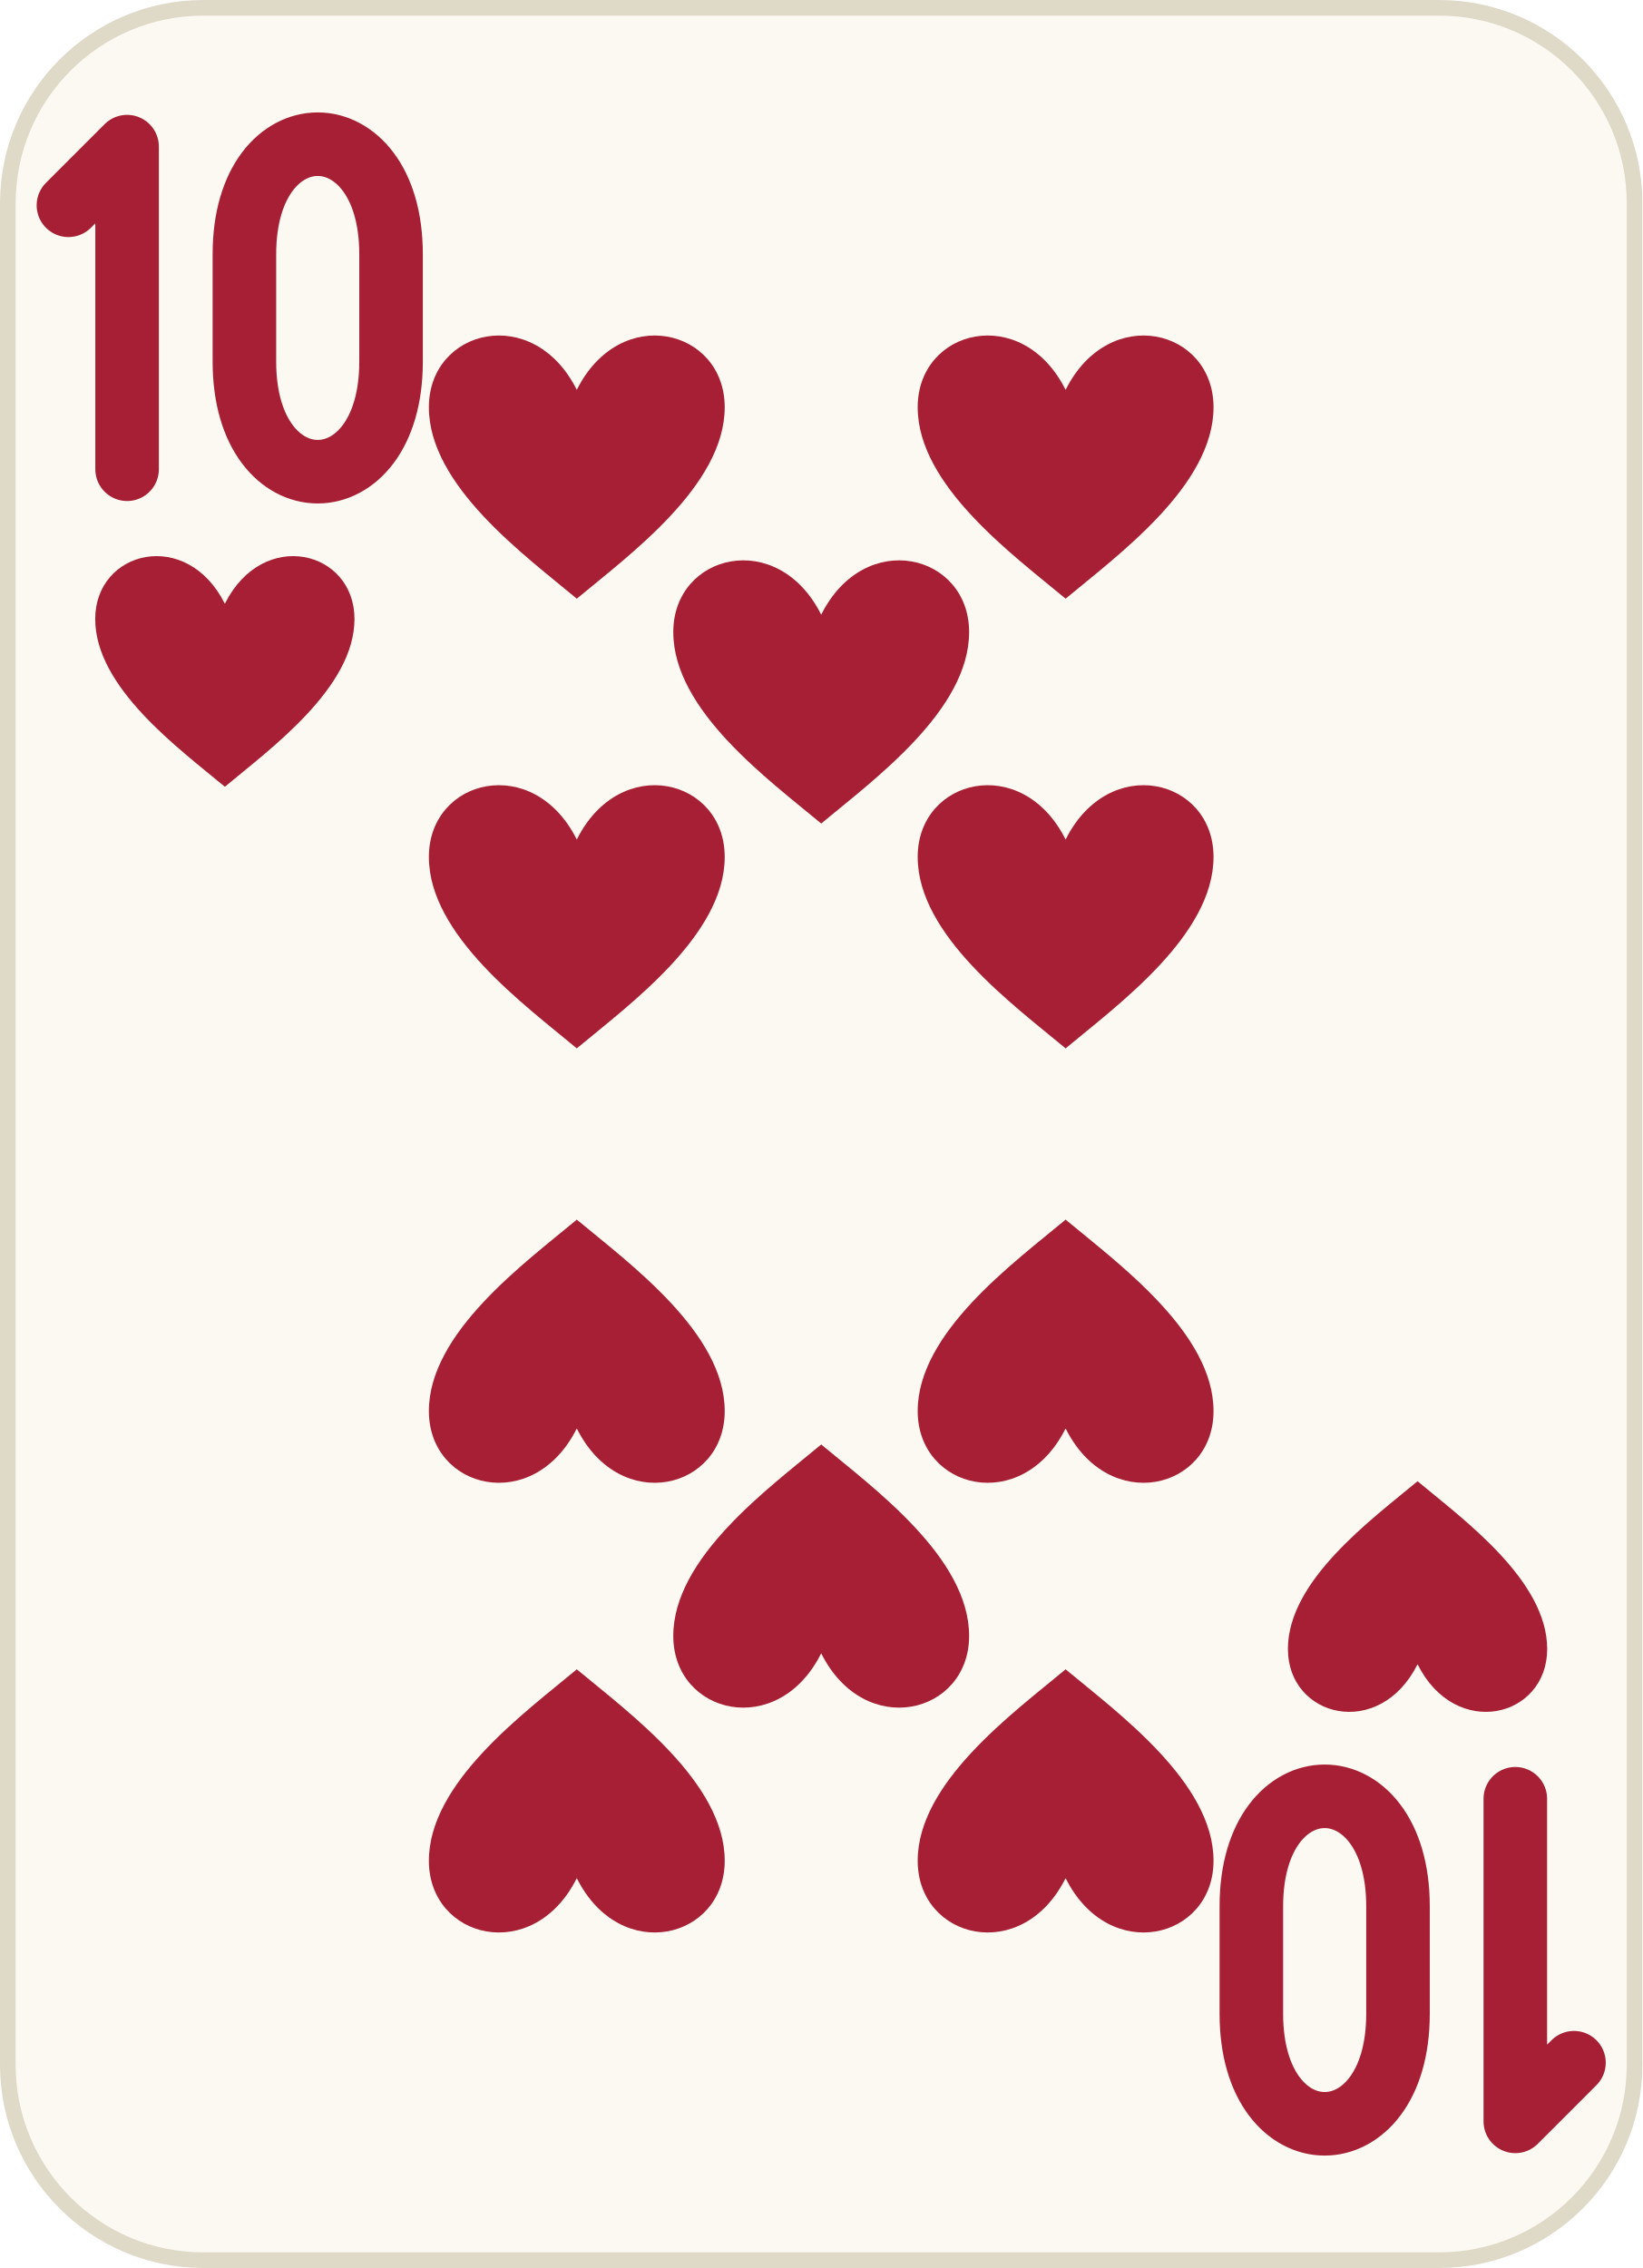
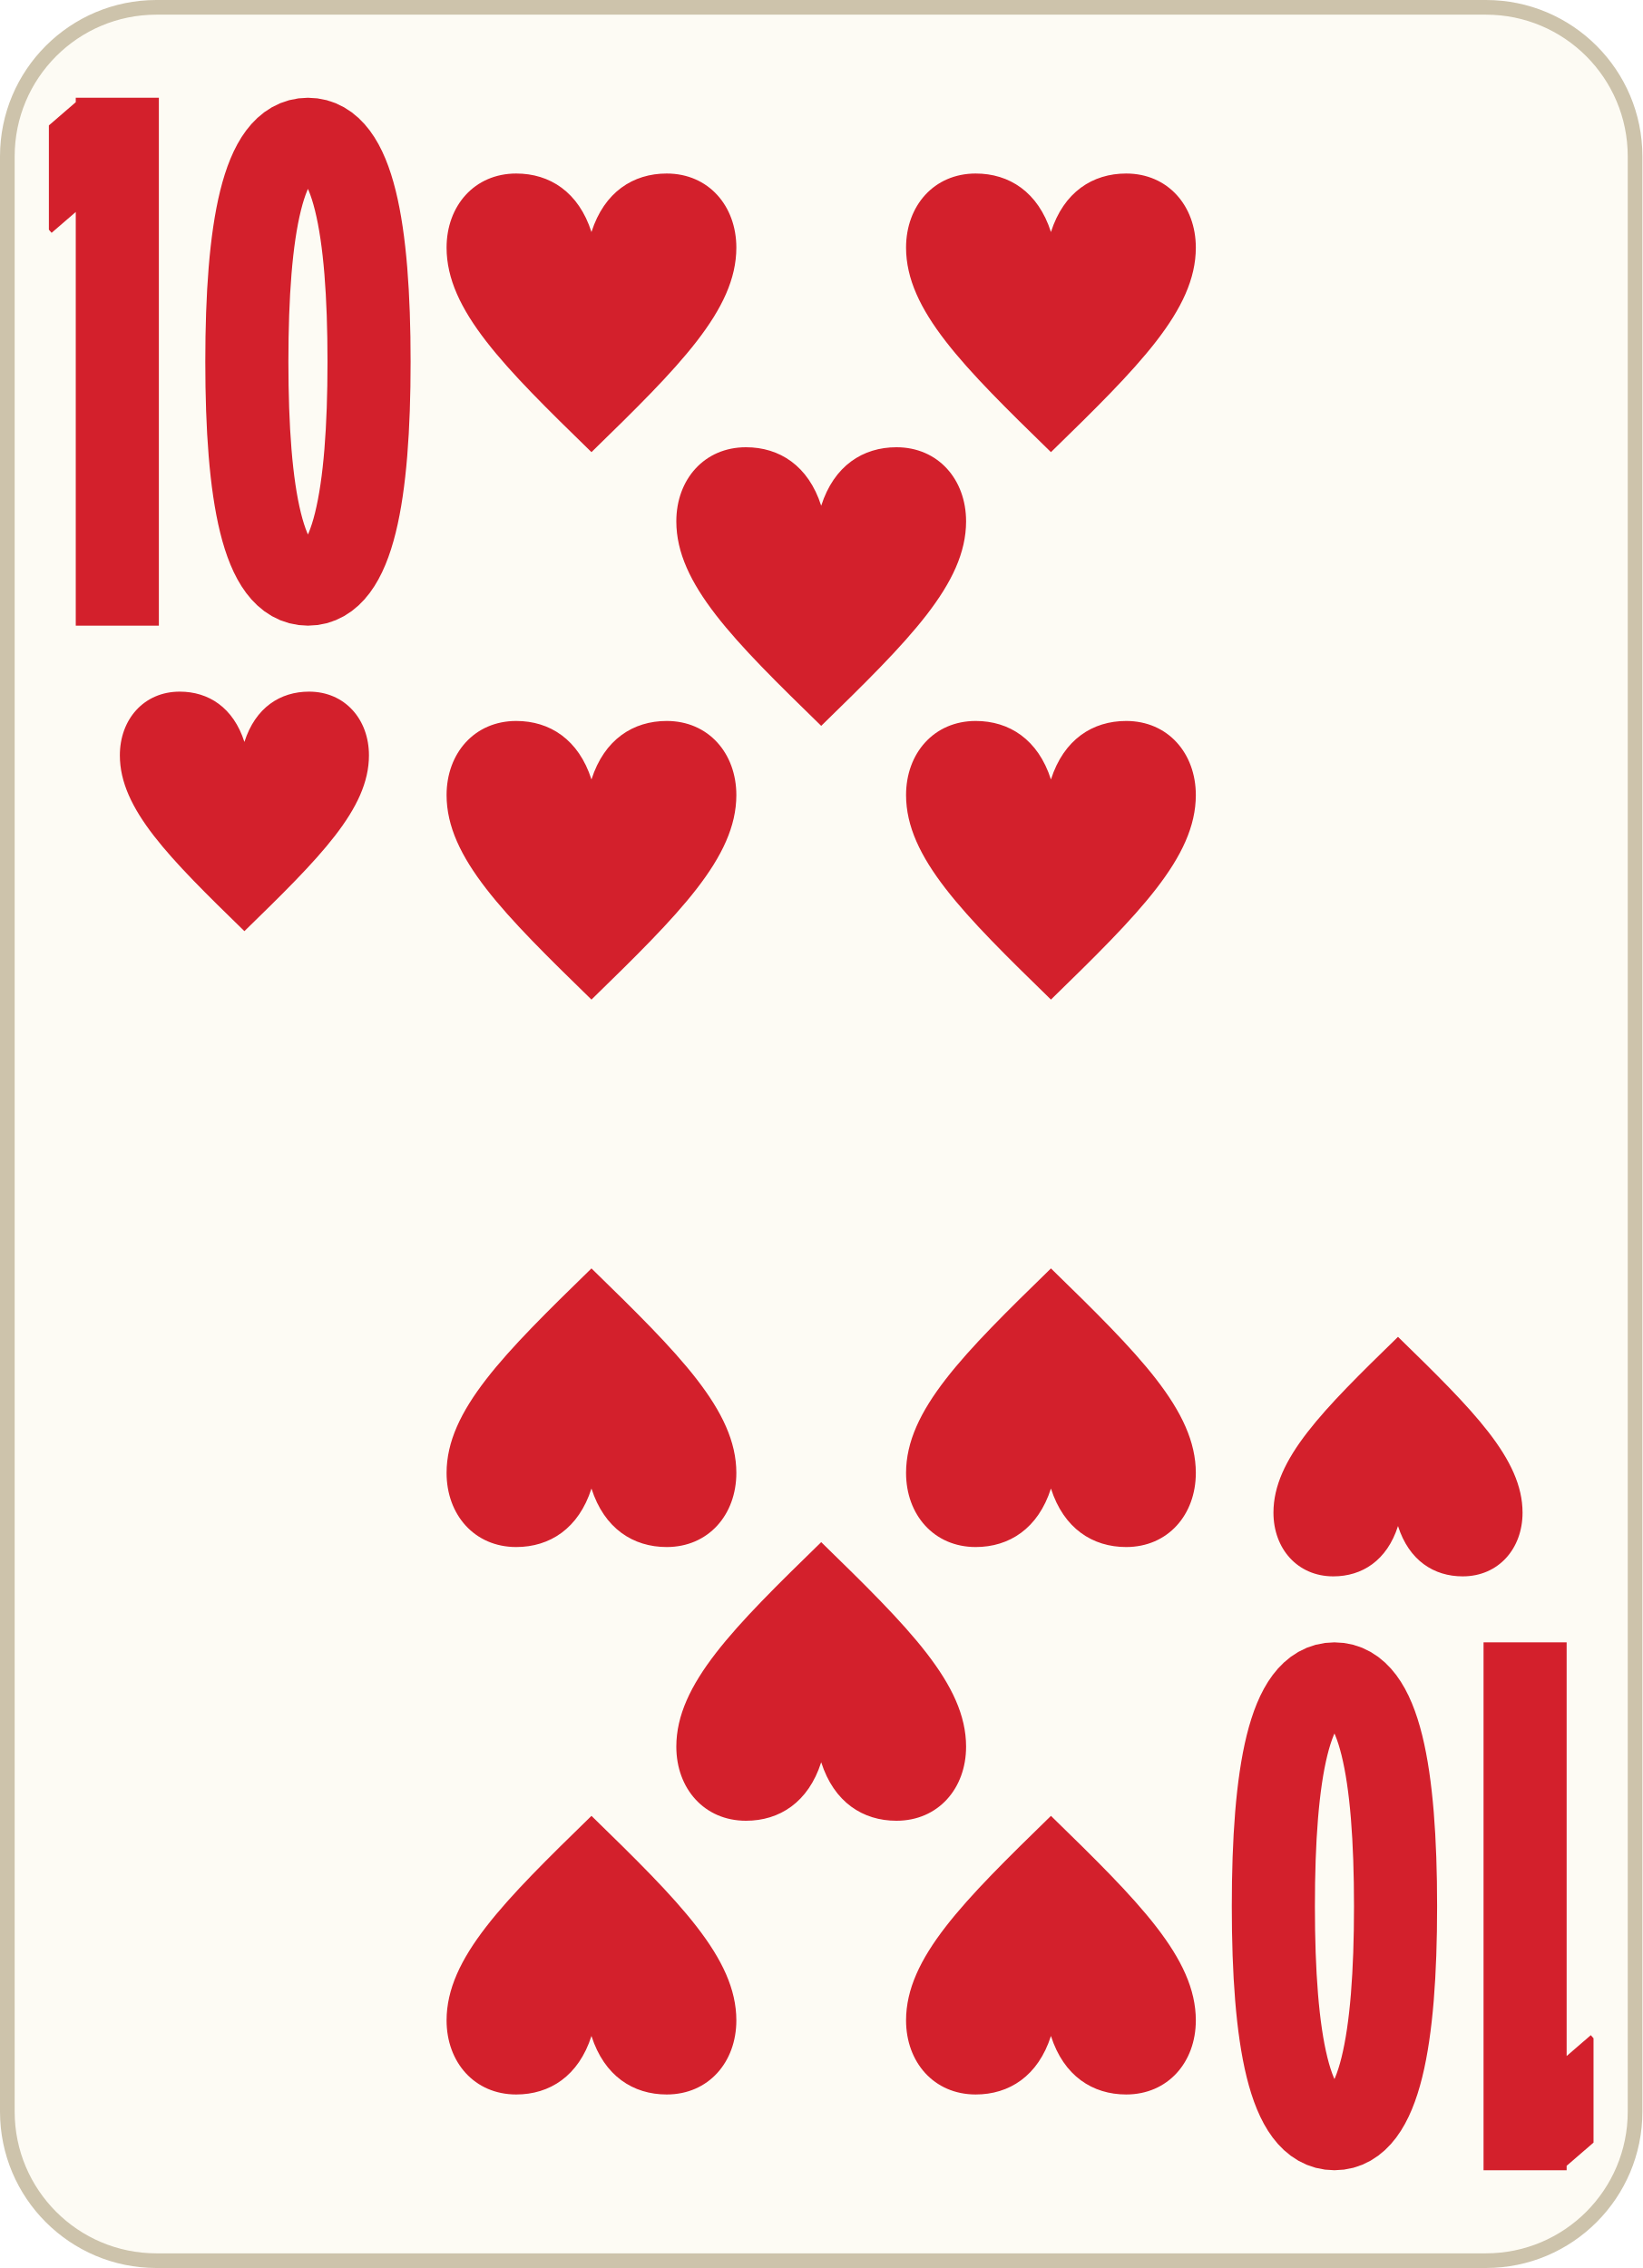
<svg xmlns="http://www.w3.org/2000/svg" width="168" height="232" viewBox="0 0 168 232" preserveAspectRatio="none">
-   <rect x=".8" y=".8" width="166.4" height="230.4" rx="20" fill="#fbf9f1" stroke="#dfd9c8" stroke-width="1.6" />
-   <g color="#a71f34" fill="currentColor">
+   <defs>
+     <path id="pip" d="M0-29C4.6-43.4 15-50 27-50C42-50 52-38.4 52-23.4C52-1 31.4 19.4 0 50C-31.4 19.4-52-1-52-23.4C-52-38.4-42-50-27-50C-15-50-4.6-43.4 0-29Z" />
+     <clipPath id="rank-box">
+       <rect x="5" y="10" width="37" height="54" />
+     </clipPath>
    <g id="index">
-       <path d="M-16 6 -10 0 V33 M2 11 C2-4 17-4 17 11 V22 C17 37 2 37 2 22 Z" transform="translate(23 15)" fill="none" stroke="currentColor" stroke-width="6.5" stroke-linecap="round" stroke-linejoin="round" />
-       <path d="M0-8 C-5-18-17-15-17-6 C-17 3-6 11 0 16 C6 11 17 3 17-6 C17-15 5-18 0-8Z" transform="translate(23 68) scale(0.78)" />
+       <g clip-path="url(#rank-box)">
+         <path d="M-11.5-2V56M-11.5 2.4L-21 10.6M8 4.25C12.6 4.25 14.25 13.4 14.25 27C14.25 40.6 12.6 49.75 8 49.75C3.4 49.75 1.75 40.6 1.75 27C1.75 13.4 3.4 4.25 8 4.25Z" transform="translate(23.5 10)" fill="none" stroke="currentColor" stroke-width="8.5" stroke-miterlimit="3" />
+       </g>
+       <use href="#pip" transform="translate(25 83) scale(0.245)" />
    </g>
+   </defs>
+   <rect x=".75" y=".75" width="166.5" height="230.5" rx="15.25" fill="#fdfbf4" stroke="#cdc3ab" stroke-width="1.5" />
+   <g color="#d3202c" fill="currentColor">
+     <use href="#pip" transform="translate(60.5 32) scale(0.285)" />
+     <use href="#pip" transform="translate(60.5 88) scale(0.285)" />
+     <use href="#pip" transform="translate(60.5 144) rotate(180) scale(0.285)" />
+     <use href="#pip" transform="translate(60.5 200) rotate(180) scale(0.285)" />
+     <use href="#pip" transform="translate(107.5 32) scale(0.285)" />
+     <use href="#pip" transform="translate(107.5 88) scale(0.285)" />
+     <use href="#pip" transform="translate(107.5 144) rotate(180) scale(0.285)" />
+     <use href="#pip" transform="translate(107.5 200) rotate(180) scale(0.285)" />
+     <use href="#pip" transform="translate(84 60) scale(0.285)" />
+     <use href="#pip" transform="translate(84 172) rotate(180) scale(0.285)" />
+     <use href="#index" />
    <use href="#index" transform="rotate(180 84 116)" />
-     <g id="pips">
-       <path d="M0-8 C-5-18-17-15-17-6 C-17 3-6 11 0 16 C6 11 17 3 17-6 C17-15 5-18 0-8Z" transform="translate(59 47) scale(0.89)" />
-       <path d="M0-8 C-5-18-17-15-17-6 C-17 3-6 11 0 16 C6 11 17 3 17-6 C17-15 5-18 0-8Z" transform="translate(109 47) scale(0.89)" />
-       <path d="M0-8 C-5-18-17-15-17-6 C-17 3-6 11 0 16 C6 11 17 3 17-6 C17-15 5-18 0-8Z" transform="translate(84 70) scale(0.89)" />
-       <path d="M0-8 C-5-18-17-15-17-6 C-17 3-6 11 0 16 C6 11 17 3 17-6 C17-15 5-18 0-8Z" transform="translate(59 93) scale(0.89)" />
-       <path d="M0-8 C-5-18-17-15-17-6 C-17 3-6 11 0 16 C6 11 17 3 17-6 C17-15 5-18 0-8Z" transform="translate(109 93) scale(0.89)" />
-       <path d="M0-8 C-5-18-17-15-17-6 C-17 3-6 11 0 16 C6 11 17 3 17-6 C17-15 5-18 0-8Z" transform="translate(59 139) scale(-0.89)" />
-       <path d="M0-8 C-5-18-17-15-17-6 C-17 3-6 11 0 16 C6 11 17 3 17-6 C17-15 5-18 0-8Z" transform="translate(109 139) scale(-0.89)" />
-       <path d="M0-8 C-5-18-17-15-17-6 C-17 3-6 11 0 16 C6 11 17 3 17-6 C17-15 5-18 0-8Z" transform="translate(84 162) scale(-0.89)" />
-       <path d="M0-8 C-5-18-17-15-17-6 C-17 3-6 11 0 16 C6 11 17 3 17-6 C17-15 5-18 0-8Z" transform="translate(59 185) scale(-0.89)" />
-       <path d="M0-8 C-5-18-17-15-17-6 C-17 3-6 11 0 16 C6 11 17 3 17-6 C17-15 5-18 0-8Z" transform="translate(109 185) scale(-0.89)" />
-     </g>
  </g>
</svg>
